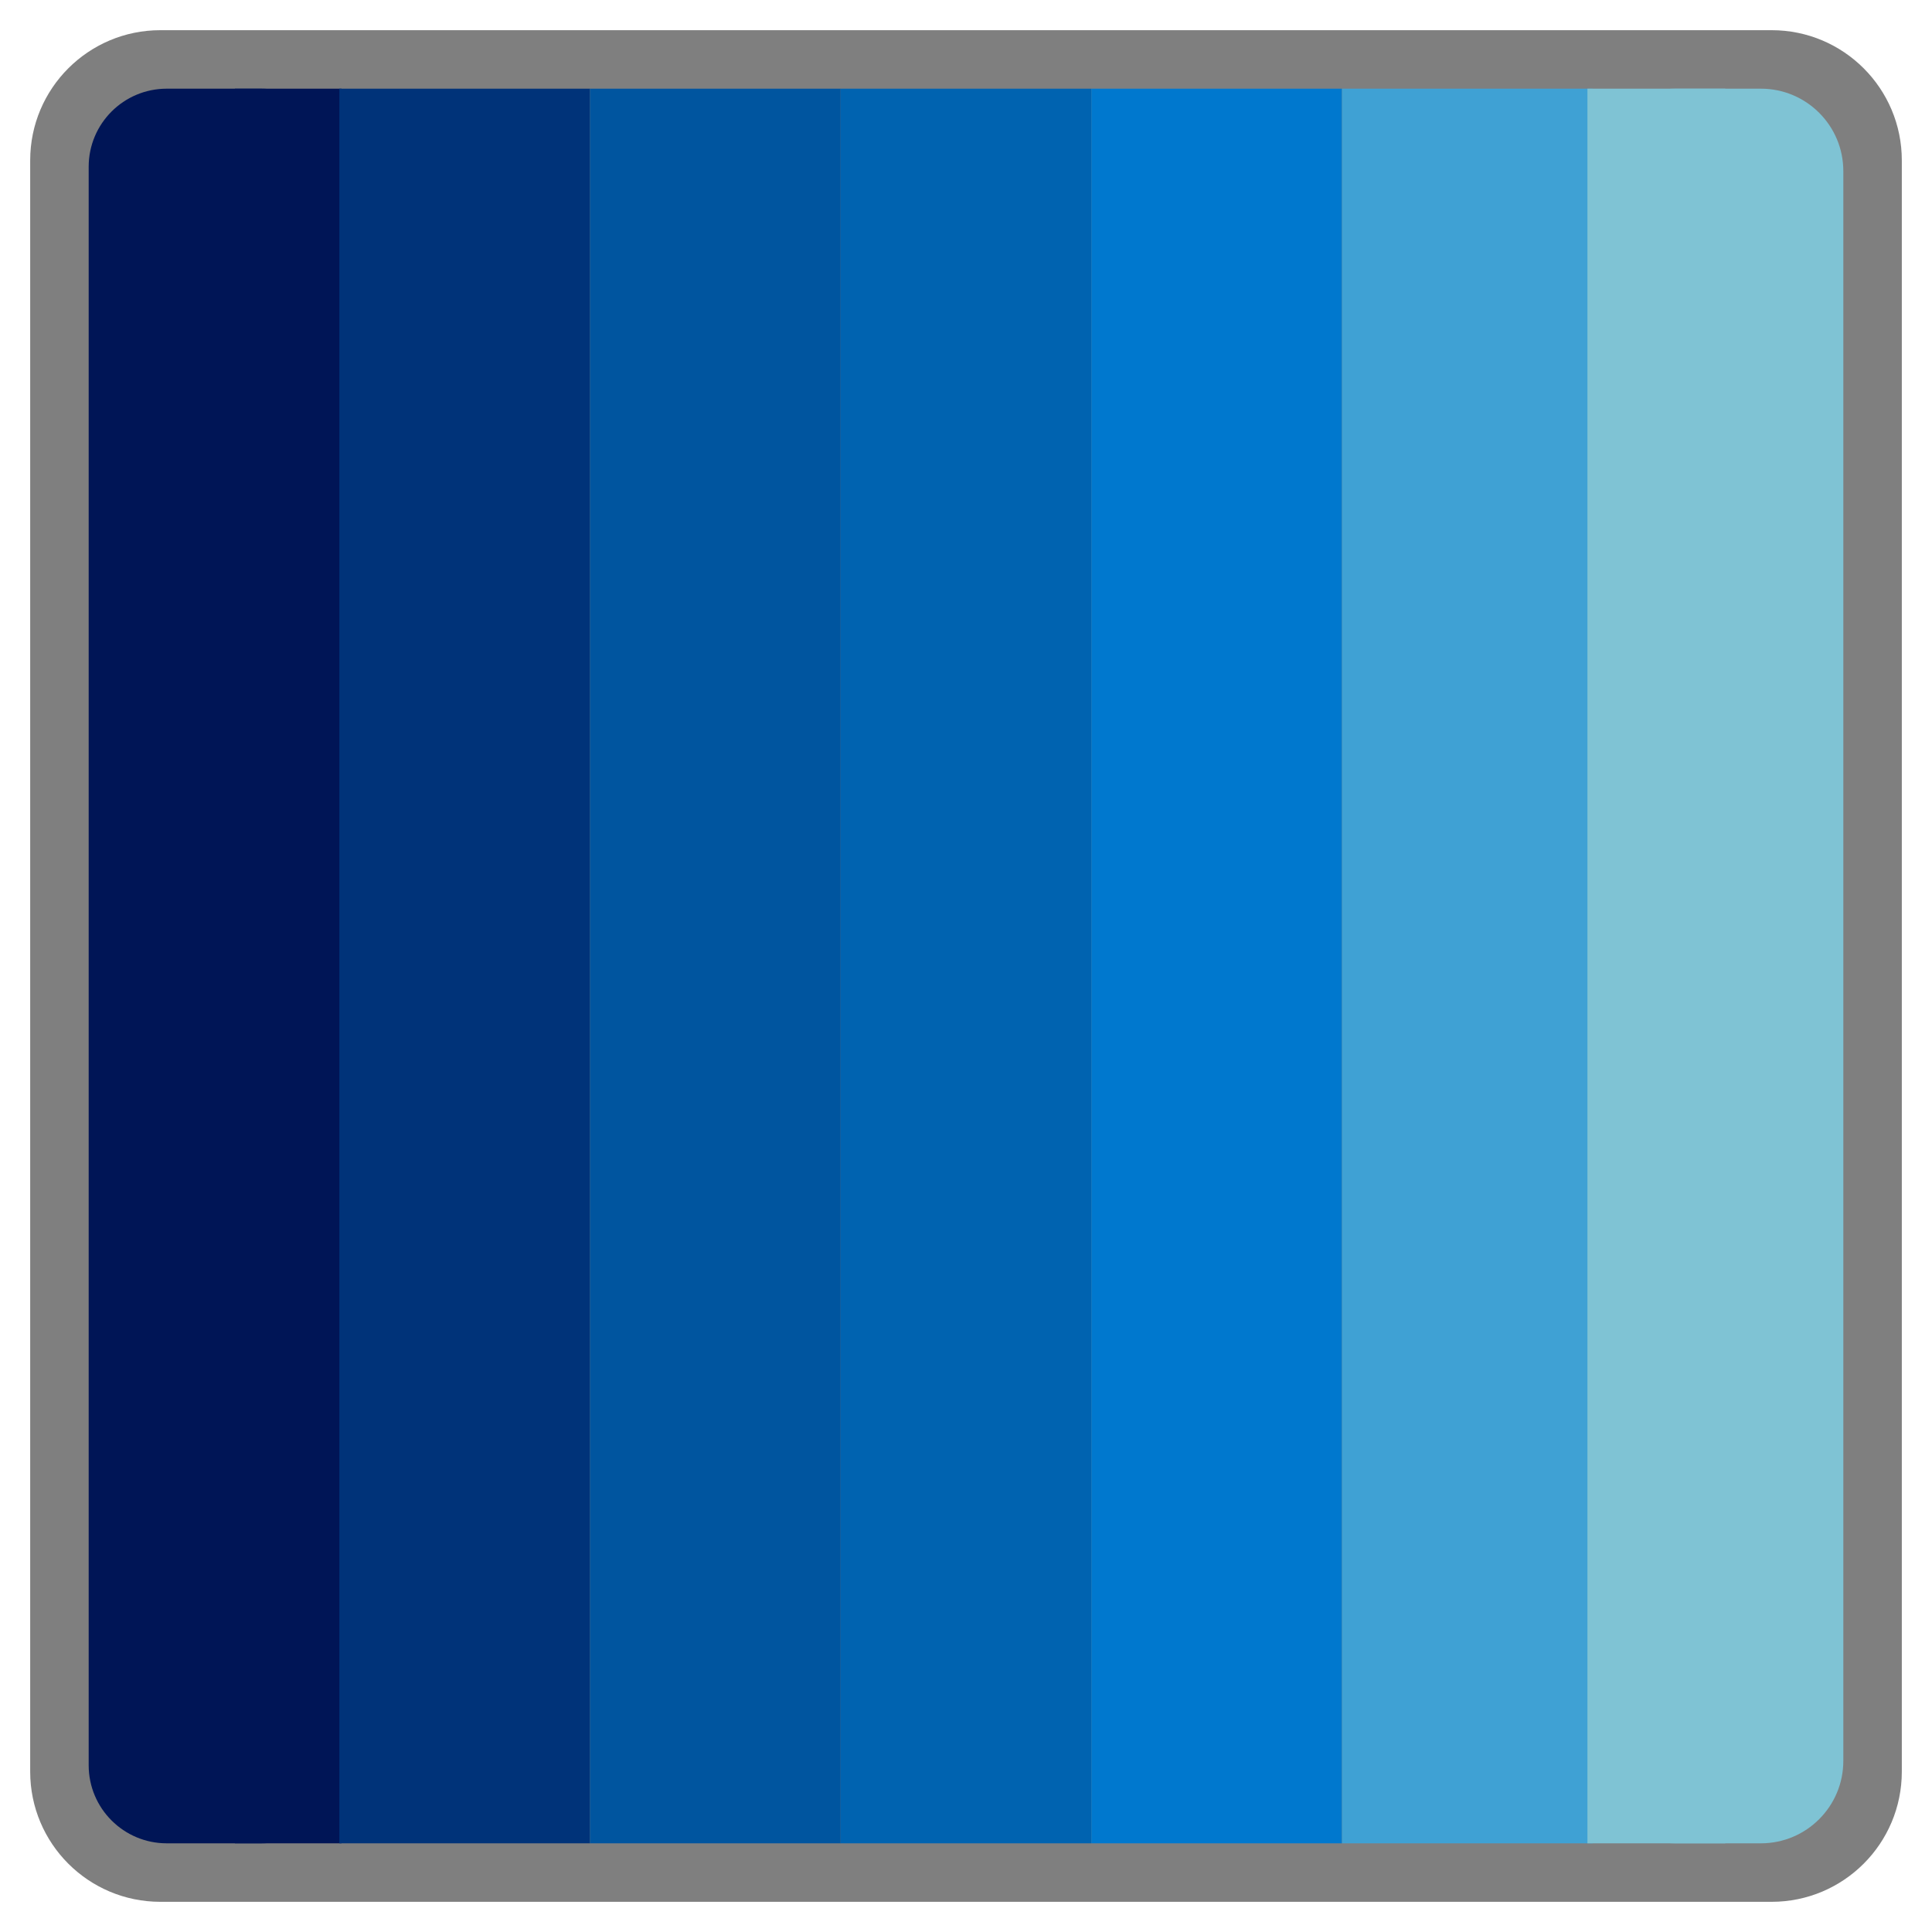
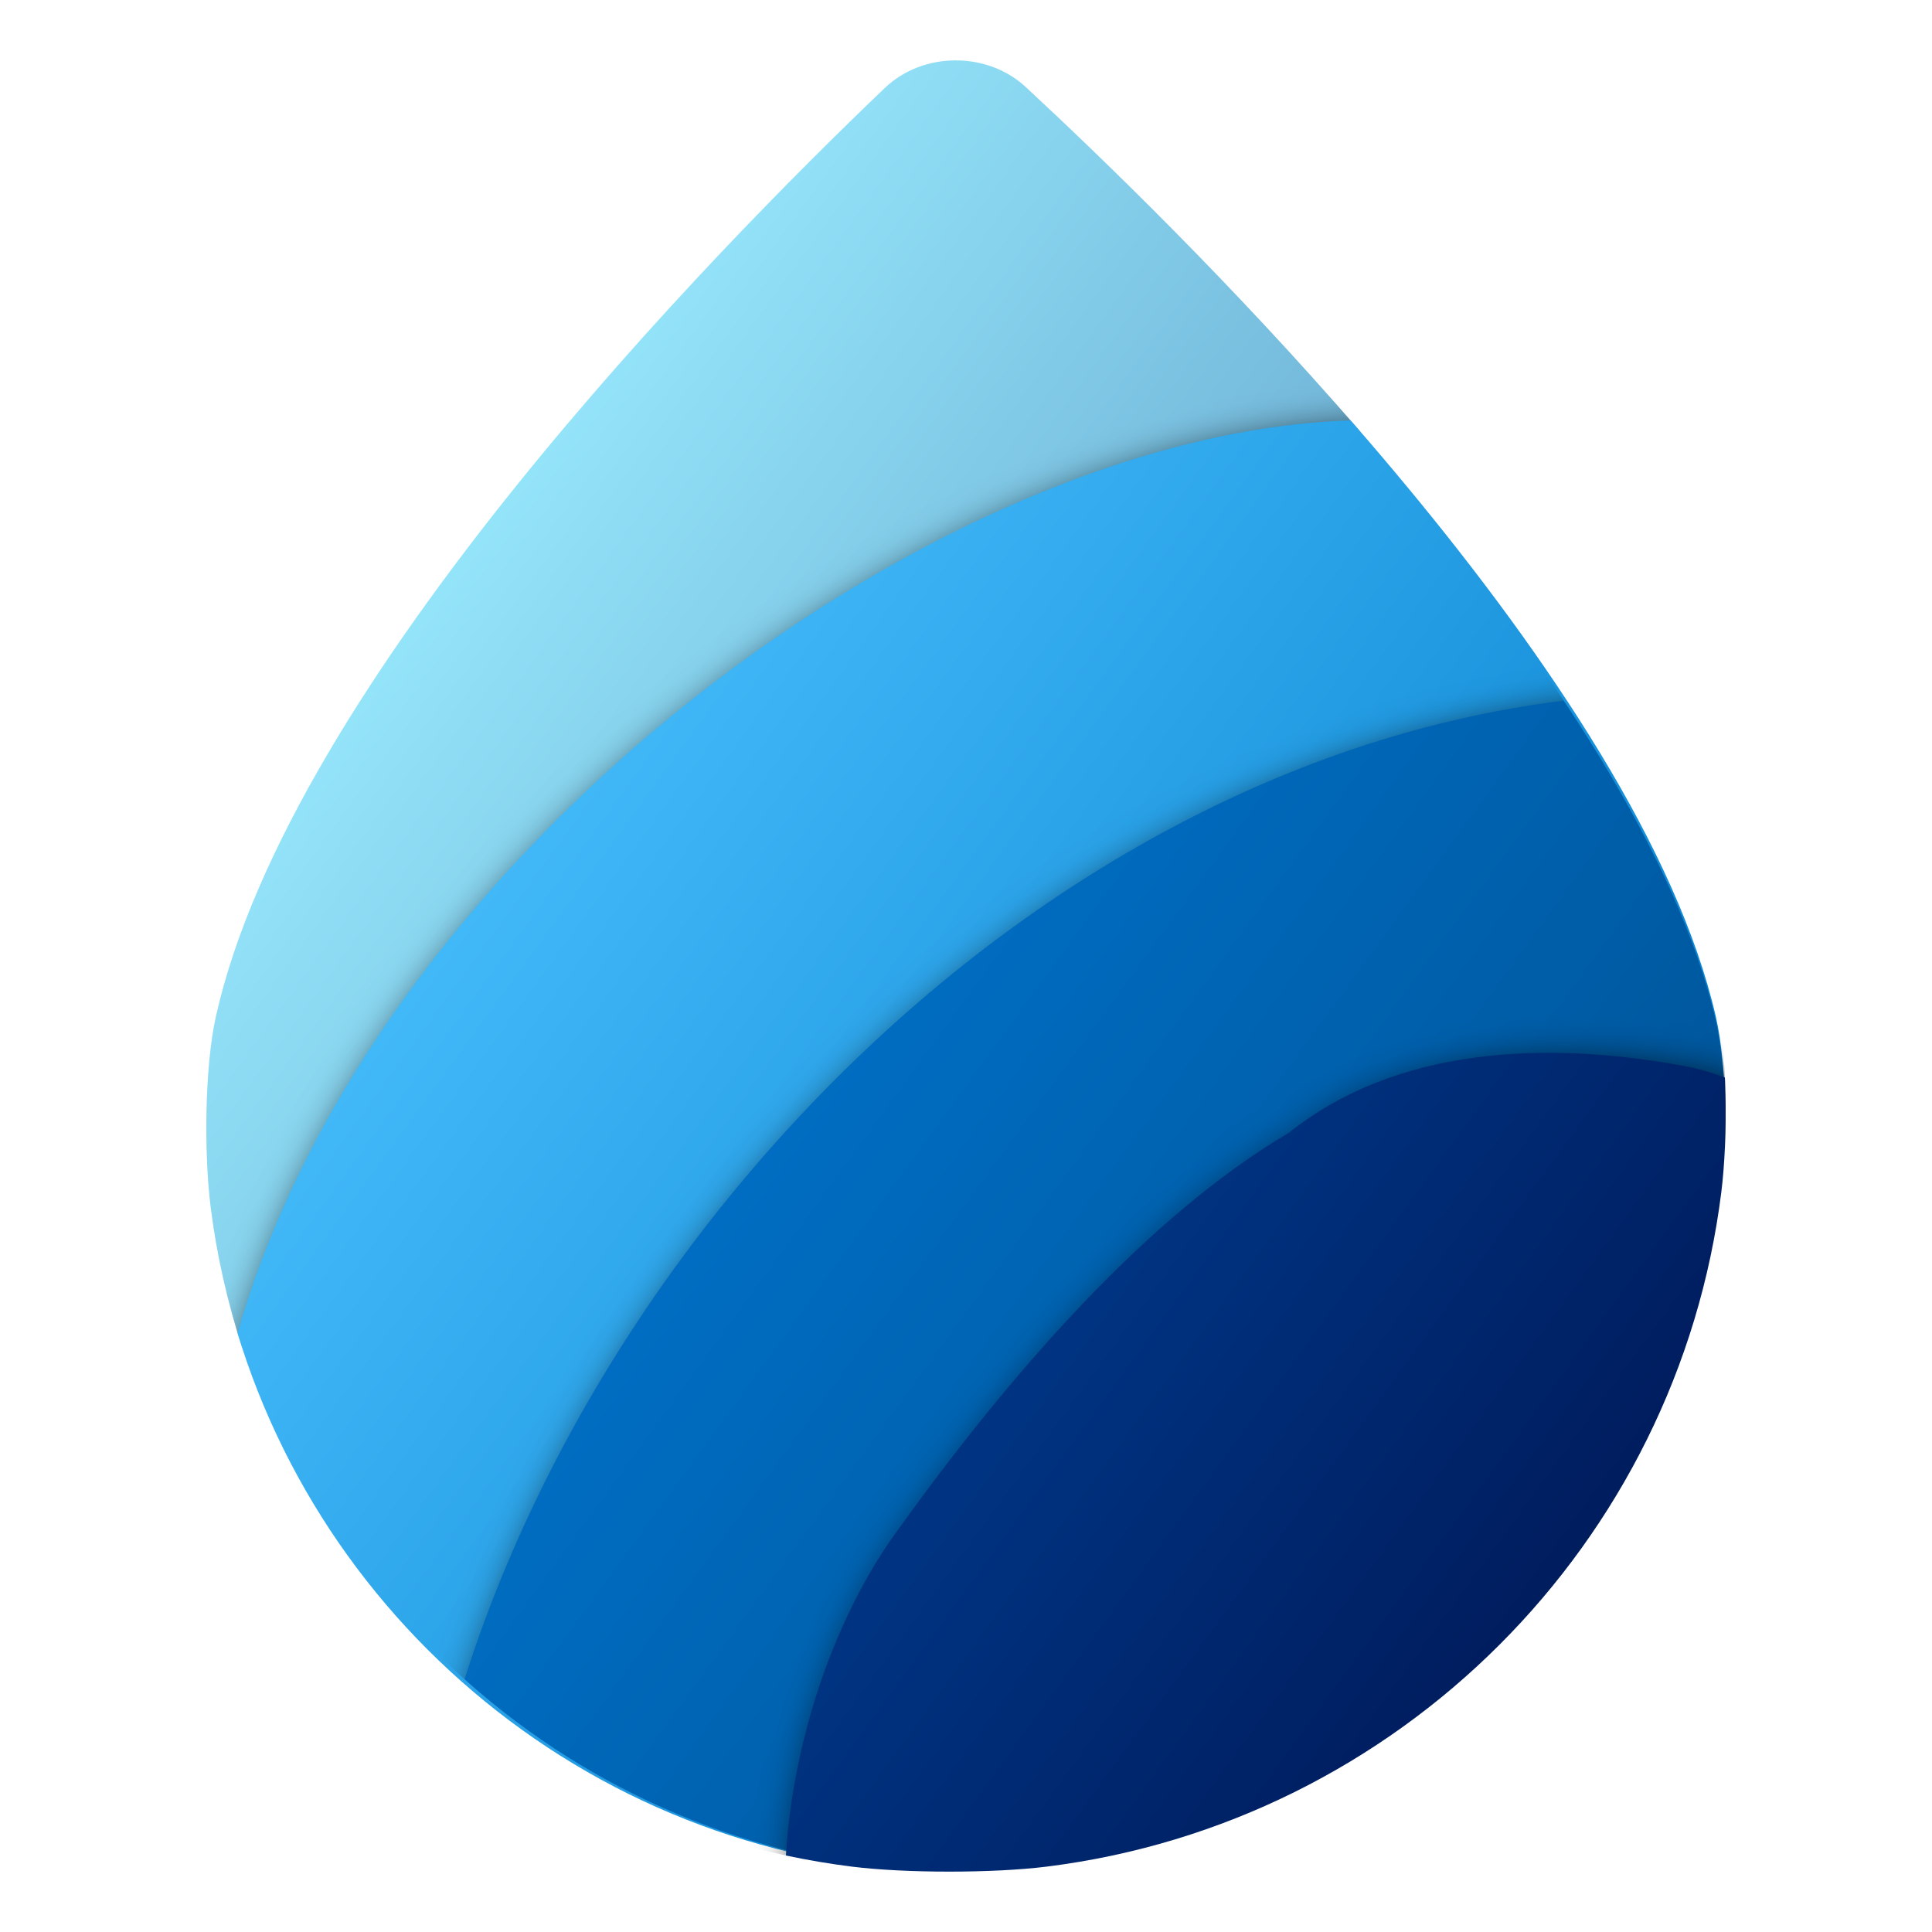
- <svg xmlns="http://www.w3.org/2000/svg" width="128" height="128" version="1.1" id="svg10">
-   <defs id="defs10" />
-   <rect style="opacity:0.5;fill:#000000;fill-opacity:1;stroke-width:12.546;paint-order:stroke fill markers" id="rect10" width="124" height="124" x="2" y="2" ry="8.624" />
-   <rect x="5.875" y="5.875" width="16.607" height="116.25" fill="#000c40" id="rect1" style="fill:#001556;fill-opacity:1;stroke-width:1.086" ry="5.174" />
-   <rect x="15.562" y="5.875" width="7.065" height="116.25" fill="#000c40" id="rect1-9" style="fill:#001556;fill-opacity:1;stroke-width:0.708" ry="0" />
-   <rect x="22.482" y="5.875" width="16.607" height="116.25" fill="#001a66" id="rect2" style="fill:#003379;fill-opacity:1;stroke-width:1.086" />
-   <rect x="39.089" y="5.875" width="16.607" height="116.25" fill="#002b8c" id="rect3" style="fill:#00559f;fill-opacity:1;stroke-width:1.086" />
-   <rect x="55.696" y="5.875" width="16.607" height="116.25" fill="#003cb2" id="rect4" style="fill:#0063b0;fill-opacity:1;stroke-width:1.086" />
-   <rect x="72.304" y="5.875" width="16.607" height="116.25" fill="#004ed9" id="rect5" style="fill:#0078ce;fill-opacity:1;stroke-width:1.086" />
-   <rect x="88.911" y="5.875" width="16.607" height="116.25" fill="#0c63e0" id="rect6" style="fill:#3fa1d4;fill-opacity:1;stroke-width:1.086" />
-   <rect x="105.518" y="5.875" width="16.607" height="116.25" fill="#2489e5" id="rect7" style="fill:#7fc3d4;fill-opacity:1;stroke-width:1.086" ry="5.462" />
-   <rect x="105.172" y="5.875" width="9.133" height="116.25" fill="#2489e5" id="rect7-0" style="fill:#7fc3d4;fill-opacity:1;stroke-width:0.805" ry="0" />
+ <svg xmlns="http://www.w3.org/2000/svg" xmlns:xlink="http://www.w3.org/1999/xlink" width="256" height="256" viewBox="0 0 67.733 67.733" version="1.1" id="svg1">
+   <defs id="defs1">
+     <linearGradient id="linearGradient26">
+       <stop style="stop-color:#99ebff;stop-opacity:1;" offset="0" id="stop25" />
+       <stop style="stop-color:#4c82b3;stop-opacity:1;" offset="1" id="stop27" />
+     </linearGradient>
+     <linearGradient id="linearGradient18">
+       <stop style="stop-color:#4cc2ff;stop-opacity:1;" offset="0" id="stop18" />
+       <stop style="stop-color:#007bcb;stop-opacity:1;" offset="1" id="stop19" />
+     </linearGradient>
+     <linearGradient id="linearGradient16">
+       <stop style="stop-color:#0078d4;stop-opacity:1;" offset="0" id="stop16" />
+       <stop style="stop-color:#004f90;stop-opacity:1;" offset="1" id="stop17" />
+     </linearGradient>
+     <linearGradient id="linearGradient14">
+       <stop style="stop-color:#003e92;stop-opacity:1;" offset="0" id="stop15" />
+       <stop style="stop-color:#001654;stop-opacity:1;" offset="1" id="stop14" />
+     </linearGradient>
+     <linearGradient id="linearGradient1">
+       <stop style="stop-color:#99ebff;stop-opacity:1;" offset="0" id="stop1" />
+       <stop style="stop-color:#4cc2ff;stop-opacity:1;" offset="0.16" id="stop3" />
+       <stop style="stop-color:#0091f8;stop-opacity:1;" offset="0.32" id="stop4" />
+       <stop style="stop-color:#0078d4;stop-opacity:1;" offset="0.48" id="stop5" />
+       <stop style="stop-color:#0067c0;stop-opacity:1;" offset="0.64" id="stop6" />
+       <stop style="stop-color:#003e92;stop-opacity:1;" offset="0.8" id="stop7" />
+       <stop style="stop-color:#001a68;stop-opacity:1;" offset="1" id="stop2" />
+     </linearGradient>
+     <linearGradient xlink:href="#linearGradient26" id="linearGradient2" x1="14.04" y1="20.597" x2="48.035" y2="45.296" gradientUnits="userSpaceOnUse" gradientTransform="matrix(1.267627,0,0,1.267627,-5.477583,-7.896828)" />
+     <clipPath clipPathUnits="userSpaceOnUse" id="clipPath11">
+       <path id="path11" style="fill:url(#linearGradient11);stroke:none;stroke-width:1.957;stroke-opacity:1;paint-order:stroke fill markers" d="m 51.93,39.604 c -1.19,9.519 -8.734,17.063 -18.253,18.253 -1.449,0.181 -3.829,0.181 -5.278,-2e-6 C 18.88,56.667 11.336,49.123 10.146,39.604 9.965,38.155 9.975,35.766 10.292,34.343 12.35,25.115 24.097,13.15 28.79,8.665 29.846,7.656 31.618,7.643 32.689,8.636 37.503,13.099 49.652,25.097 51.775,34.344 c 0.326,1.421 0.336,3.811 0.155,5.26 z" transform="matrix(1.352138,0,0,1.352138,-8.100601,-10.68119)" />
+     </clipPath>
+     <linearGradient xlink:href="#linearGradient1" id="linearGradient11" gradientUnits="userSpaceOnUse" x1="14.71" y1="19.724" x2="47.366" y2="46.168" />
+     <clipPath clipPathUnits="userSpaceOnUse" id="clipPath12">
+       <path id="path12" style="fill:url(#linearGradient12);stroke:none;stroke-width:1.957;stroke-opacity:1;paint-order:stroke fill markers" d="m 51.93,39.604 c -1.19,9.519 -8.734,17.063 -18.253,18.253 -1.449,0.181 -3.829,0.181 -5.278,-2e-6 C 18.88,56.667 11.336,49.123 10.146,39.604 9.965,38.155 9.975,35.766 10.292,34.343 12.35,25.115 24.097,13.15 28.79,8.665 29.846,7.656 31.618,7.643 32.689,8.636 37.503,13.099 49.652,25.097 51.775,34.344 c 0.326,1.421 0.336,3.811 0.155,5.26 z" transform="matrix(1.352138,0,0,1.352138,-8.100601,-10.68119)" />
+     </clipPath>
+     <linearGradient xlink:href="#linearGradient1" id="linearGradient12" gradientUnits="userSpaceOnUse" x1="14.71" y1="19.724" x2="47.366" y2="46.168" />
+     <clipPath clipPathUnits="userSpaceOnUse" id="clipPath13">
+       <path id="path13" style="fill:url(#linearGradient13);stroke:none;stroke-width:1.957;stroke-opacity:1;paint-order:stroke fill markers" d="m 51.93,39.604 c -1.19,9.519 -8.734,17.063 -18.253,18.253 -1.449,0.181 -3.829,0.181 -5.278,-2e-6 C 18.88,56.667 11.336,49.123 10.146,39.604 9.965,38.155 9.975,35.766 10.292,34.343 12.35,25.115 24.097,13.15 28.79,8.665 29.846,7.656 31.618,7.643 32.689,8.636 37.503,13.099 49.652,25.097 51.775,34.344 c 0.326,1.421 0.336,3.811 0.155,5.26 z" transform="matrix(1.352138,0,0,1.352138,-8.100601,-10.68119)" />
+     </clipPath>
+     <linearGradient xlink:href="#linearGradient1" id="linearGradient13" gradientUnits="userSpaceOnUse" x1="14.71" y1="19.724" x2="47.366" y2="46.168" />
+     <linearGradient xlink:href="#linearGradient14" id="linearGradient15" x1="30.871" y1="42.435" x2="58.96" y2="62.843" gradientUnits="userSpaceOnUse" />
+     <linearGradient xlink:href="#linearGradient16" id="linearGradient17" x1="15.795" y1="31.924" x2="57.368" y2="62.129" gradientUnits="userSpaceOnUse" />
+     <linearGradient xlink:href="#linearGradient18" id="linearGradient19" x1="11.029" y1="24.151" x2="56.865" y2="57.453" gradientUnits="userSpaceOnUse" />
+     <clipPath clipPathUnits="userSpaceOnUse" id="clipPath13-6">
+       <path id="path13-0" style="fill:url(#linearGradient13-2);stroke:none;stroke-width:1.957;stroke-opacity:1;paint-order:stroke fill markers" d="m 52.094,36.965 c 0,11.629 -9.427,21.056 -21.056,21.056 -11.629,0 -21.056,-9.427 -21.056,-21.056 0,-11.629 20.744,-30.102 20.744,-30.102 0,0 21.368,18.473 21.368,30.102 z" transform="matrix(1.352138,0,0,1.352138,-8.100601,-10.68119)" />
+     </clipPath>
+     <linearGradient xlink:href="#linearGradient1" id="linearGradient13-2" gradientUnits="userSpaceOnUse" x1="14.71" y1="19.724" x2="47.366" y2="46.168" />
+     <clipPath clipPathUnits="userSpaceOnUse" id="clipPath11-4">
+       <path id="path11-4" style="fill:url(#linearGradient13-2);stroke:none;stroke-width:1.957;stroke-opacity:1;paint-order:stroke fill markers" d="m 52.094,36.965 c 0,11.629 -9.427,21.056 -21.056,21.056 -11.629,0 -21.056,-9.427 -21.056,-21.056 0,-11.629 20.744,-30.102 20.744,-30.102 0,0 21.368,18.473 21.368,30.102 z" transform="matrix(1.352138,0,0,1.352138,-8.100601,-10.68119)" />
+     </clipPath>
+     <clipPath clipPathUnits="userSpaceOnUse" id="clipPath11-3">
+       <path id="path11-5" style="fill:url(#linearGradient13-2);stroke:none;stroke-width:1.957;stroke-opacity:1;paint-order:stroke fill markers" d="m 52.094,36.965 c 0,11.629 -9.427,21.056 -21.056,21.056 -11.629,0 -21.056,-9.427 -21.056,-21.056 0,-11.629 20.744,-30.102 20.744,-30.102 0,0 21.368,18.473 21.368,30.102 z" transform="matrix(1.352138,0,0,1.352138,-8.100601,-10.68119)" />
+     </clipPath>
+     <filter style="color-interpolation-filters:sRGB;" id="filter219" x="-0.048" y="-0.057" width="1.109" height="1.129">
+       <feFlood result="flood" in="SourceGraphic" flood-opacity="1" flood-color="rgb(0,0,0)" id="feFlood218" />
+       <feGaussianBlur result="blur" in="SourceGraphic" stdDeviation="0.8" id="feGaussianBlur218" />
+       <feOffset result="offset" in="blur" dx="0.5" dy="0.5" id="feOffset218" />
+       <feComposite result="comp1" operator="in" in="flood" in2="offset" id="feComposite218" />
+       <feComposite result="comp2" operator="over" in="SourceGraphic" in2="comp1" id="feComposite219" />
+     </filter>
+     <filter style="color-interpolation-filters:sRGB;" id="filter221" x="-0.023" y="-0.037" width="1.052" height="1.083">
+       <feFlood result="flood" in="SourceGraphic" flood-opacity="1" flood-color="rgb(0,0,0)" id="feFlood219" />
+       <feGaussianBlur result="blur" in="SourceGraphic" stdDeviation="0.8" id="feGaussianBlur219" />
+       <feOffset result="offset" in="blur" dx="0.5" dy="0.5" id="feOffset219" />
+       <feComposite result="comp1" operator="in" in="flood" in2="offset" id="feComposite220" />
+       <feComposite result="comp2" operator="over" in="SourceGraphic" in2="comp1" id="feComposite221" />
+     </filter>
+     <filter style="color-interpolation-filters:sRGB;" id="filter223" x="-0.027" y="-0.028" width="1.06" height="1.063">
+       <feFlood result="flood" in="SourceGraphic" flood-opacity="1" flood-color="rgb(0,0,0)" id="feFlood221" />
+       <feGaussianBlur result="blur" in="SourceGraphic" stdDeviation="0.8" id="feGaussianBlur221" />
+       <feOffset result="offset" in="blur" dx="0.5" dy="0.5" id="feOffset221" />
+       <feComposite result="comp1" operator="in" in="flood" in2="offset" id="feComposite222" />
+       <feComposite result="comp2" operator="over" in="SourceGraphic" in2="comp1" id="feComposite223" />
+     </filter>
+   </defs>
+   <g id="layer1">
+     <path id="path1" style="opacity:1;fill:url(#linearGradient2);stroke:none;stroke-width:2.646;stroke-opacity:1;paint-order:stroke fill markers" d="M 33.482,2.117 C 32.583,2.123 31.686,2.447 31.017,3.087 25.068,8.772 10.178,23.94 7.569,35.637 7.167,37.441 7.154,40.469 7.384,42.306 7.596,44.007 7.974,45.655 8.491,47.241 13.373,29.971 33.395,15.335 47.672,15.112 43.219,9.969 38.672,5.565 35.961,3.051 35.281,2.421 34.38,2.11 33.482,2.117 Z" />
+     <path id="path4" clip-path="url(#clipPath13)" style="fill:url(#linearGradient19);stroke-width:2.822;paint-order:stroke fill markers;filter:url(#filter223)" d="M 49.237,13.458 C 27.281,13.136 -8.519,45.701 11.116,72.566 41.006,99.43 93.853,65.37 72.962,30.074 82.802,28.328 63.364,15.952 54.479,14.271 52.859,13.748 51.098,13.485 49.237,13.458 Z m 7.547,24.442 c 1.313,-0.004 2.615,0.111 3.862,0.337 3.067,0.526 5.818,2.792 6.586,5.86 1.329,5.33 -0.542,11.11 -4.053,15.216 -5.069,5.89 -12.629,9.095 -20.178,10.291 -4.918,0.942 -9.914,1.359 -14.89,1.862 -0.953,-5.29 0.789,-12.059 3.915,-16.289 3.972,-5.525 8.585,-10.741 13.844,-13.838 2.937,-2.348 6.974,-3.428 10.914,-3.439 z" transform="matrix(0.9374984,0,0,0.9374984,2.116719,2.116771)" />
+     <path id="path3" clip-path="url(#clipPath12)" style="fill:url(#linearGradient17);stroke-width:2.837;paint-order:stroke fill markers;filter:url(#filter221)" d="M 59.541,23.453 C 36.054,24.195 15.008,47.516 12.939,69.811 28.686,75.669 47.863,74.129 61.16,64.015 76.273,55.601 77.005,26.024 59.541,23.453 Z M 1.912,68.488 c 3.38,14.871 9.139,2.399 6.991,1.259 L 2.084,66.525 C -23.927,56.005 -0.328,58.633 -0.293,58.784 Z M 56.784,37.899 c 1.313,-0.004 2.615,0.111 3.862,0.337 3.067,0.526 5.818,2.792 6.586,5.86 1.329,5.33 -0.542,11.11 -4.053,15.216 -5.069,5.89 -12.629,9.095 -20.178,10.291 -4.918,0.942 -9.914,1.359 -14.89,1.862 -0.953,-5.29 0.789,-12.059 3.915,-16.289 3.972,-5.525 8.585,-10.741 13.844,-13.838 2.937,-2.348 6.974,-3.428 10.914,-3.439 z" transform="matrix(0.9325324,0,0,0.9325324,2.425983,2.453139)" />
+     <path style="fill:url(#linearGradient15);stroke-width:2.761;paint-order:stroke fill markers;filter:url(#filter219)" d="m 28.112,71.467 c -0.953,-5.29 0.789,-12.059 3.915,-16.29 3.972,-5.525 9.015,-11.385 14.273,-14.482 3.916,-3.131 9.359,-3.363 14.347,-2.458 3.067,0.526 5.818,2.792 6.586,5.86 1.329,5.33 -0.542,11.11 -4.053,15.216 -5.069,5.89 -12.629,9.095 -20.178,10.291 -4.918,0.942 -9.914,1.359 -14.89,1.862 z" id="path2" clip-path="url(#clipPath11)" transform="matrix(0.9581788,0,0,0.9581788,0.8288377,0.7160201)" />
+   </g>
</svg>
